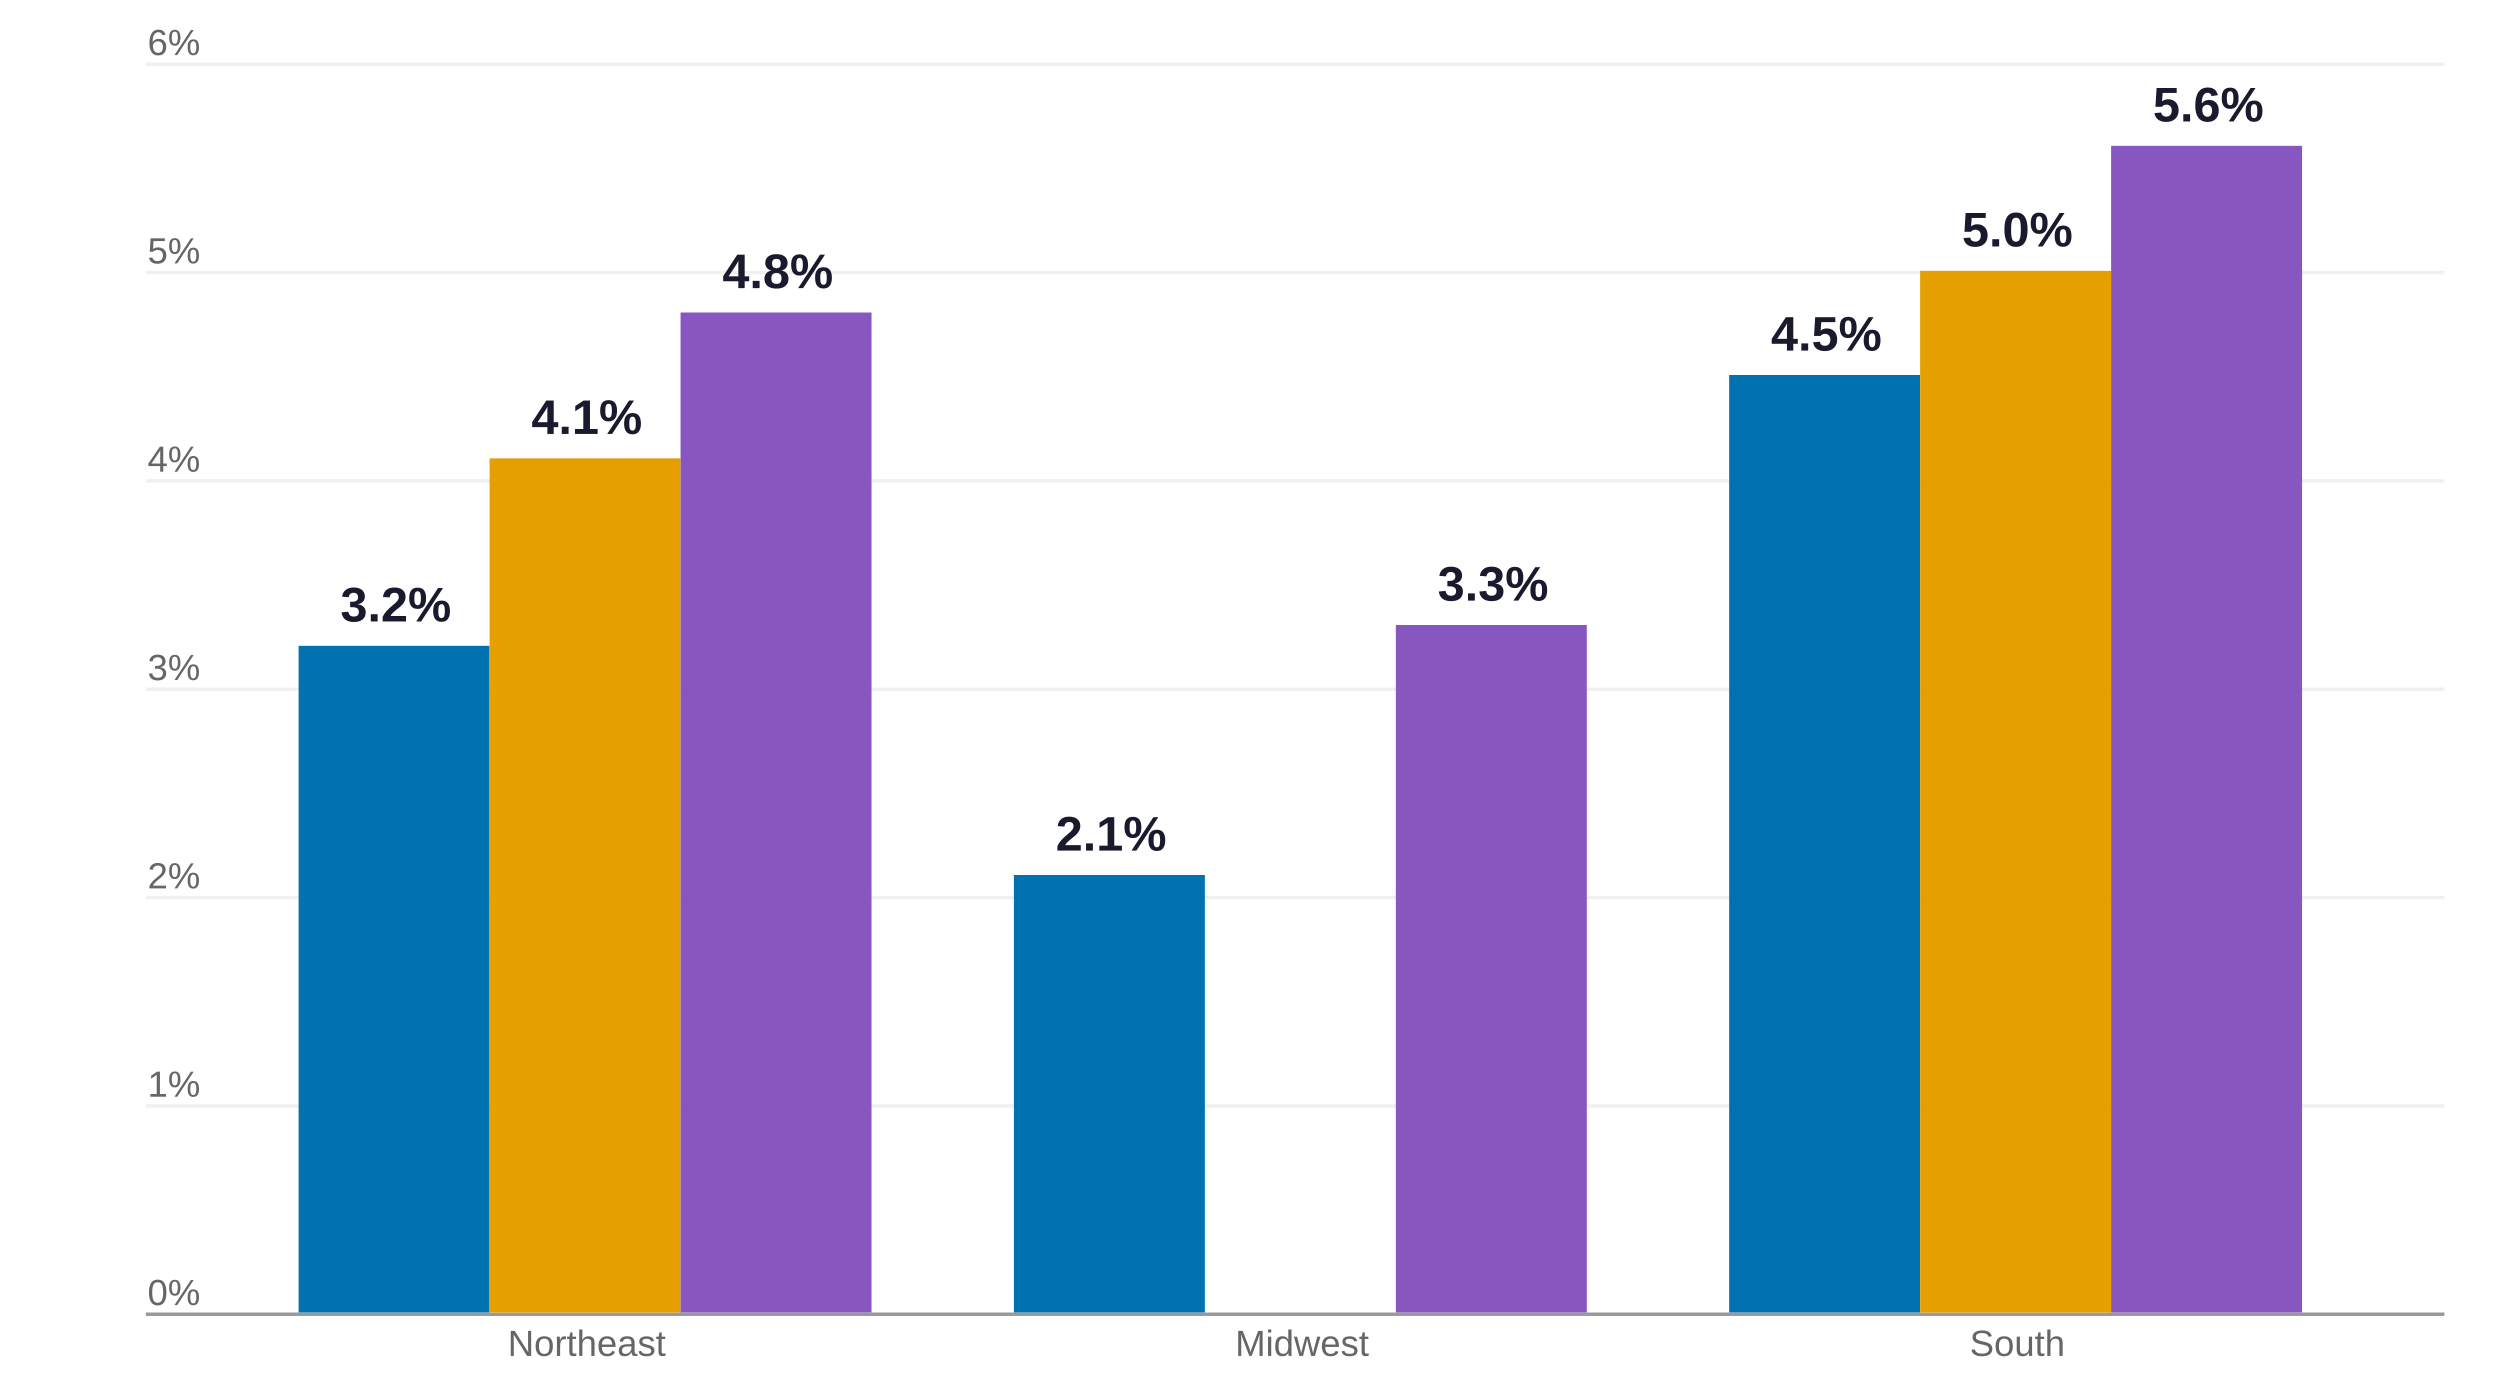
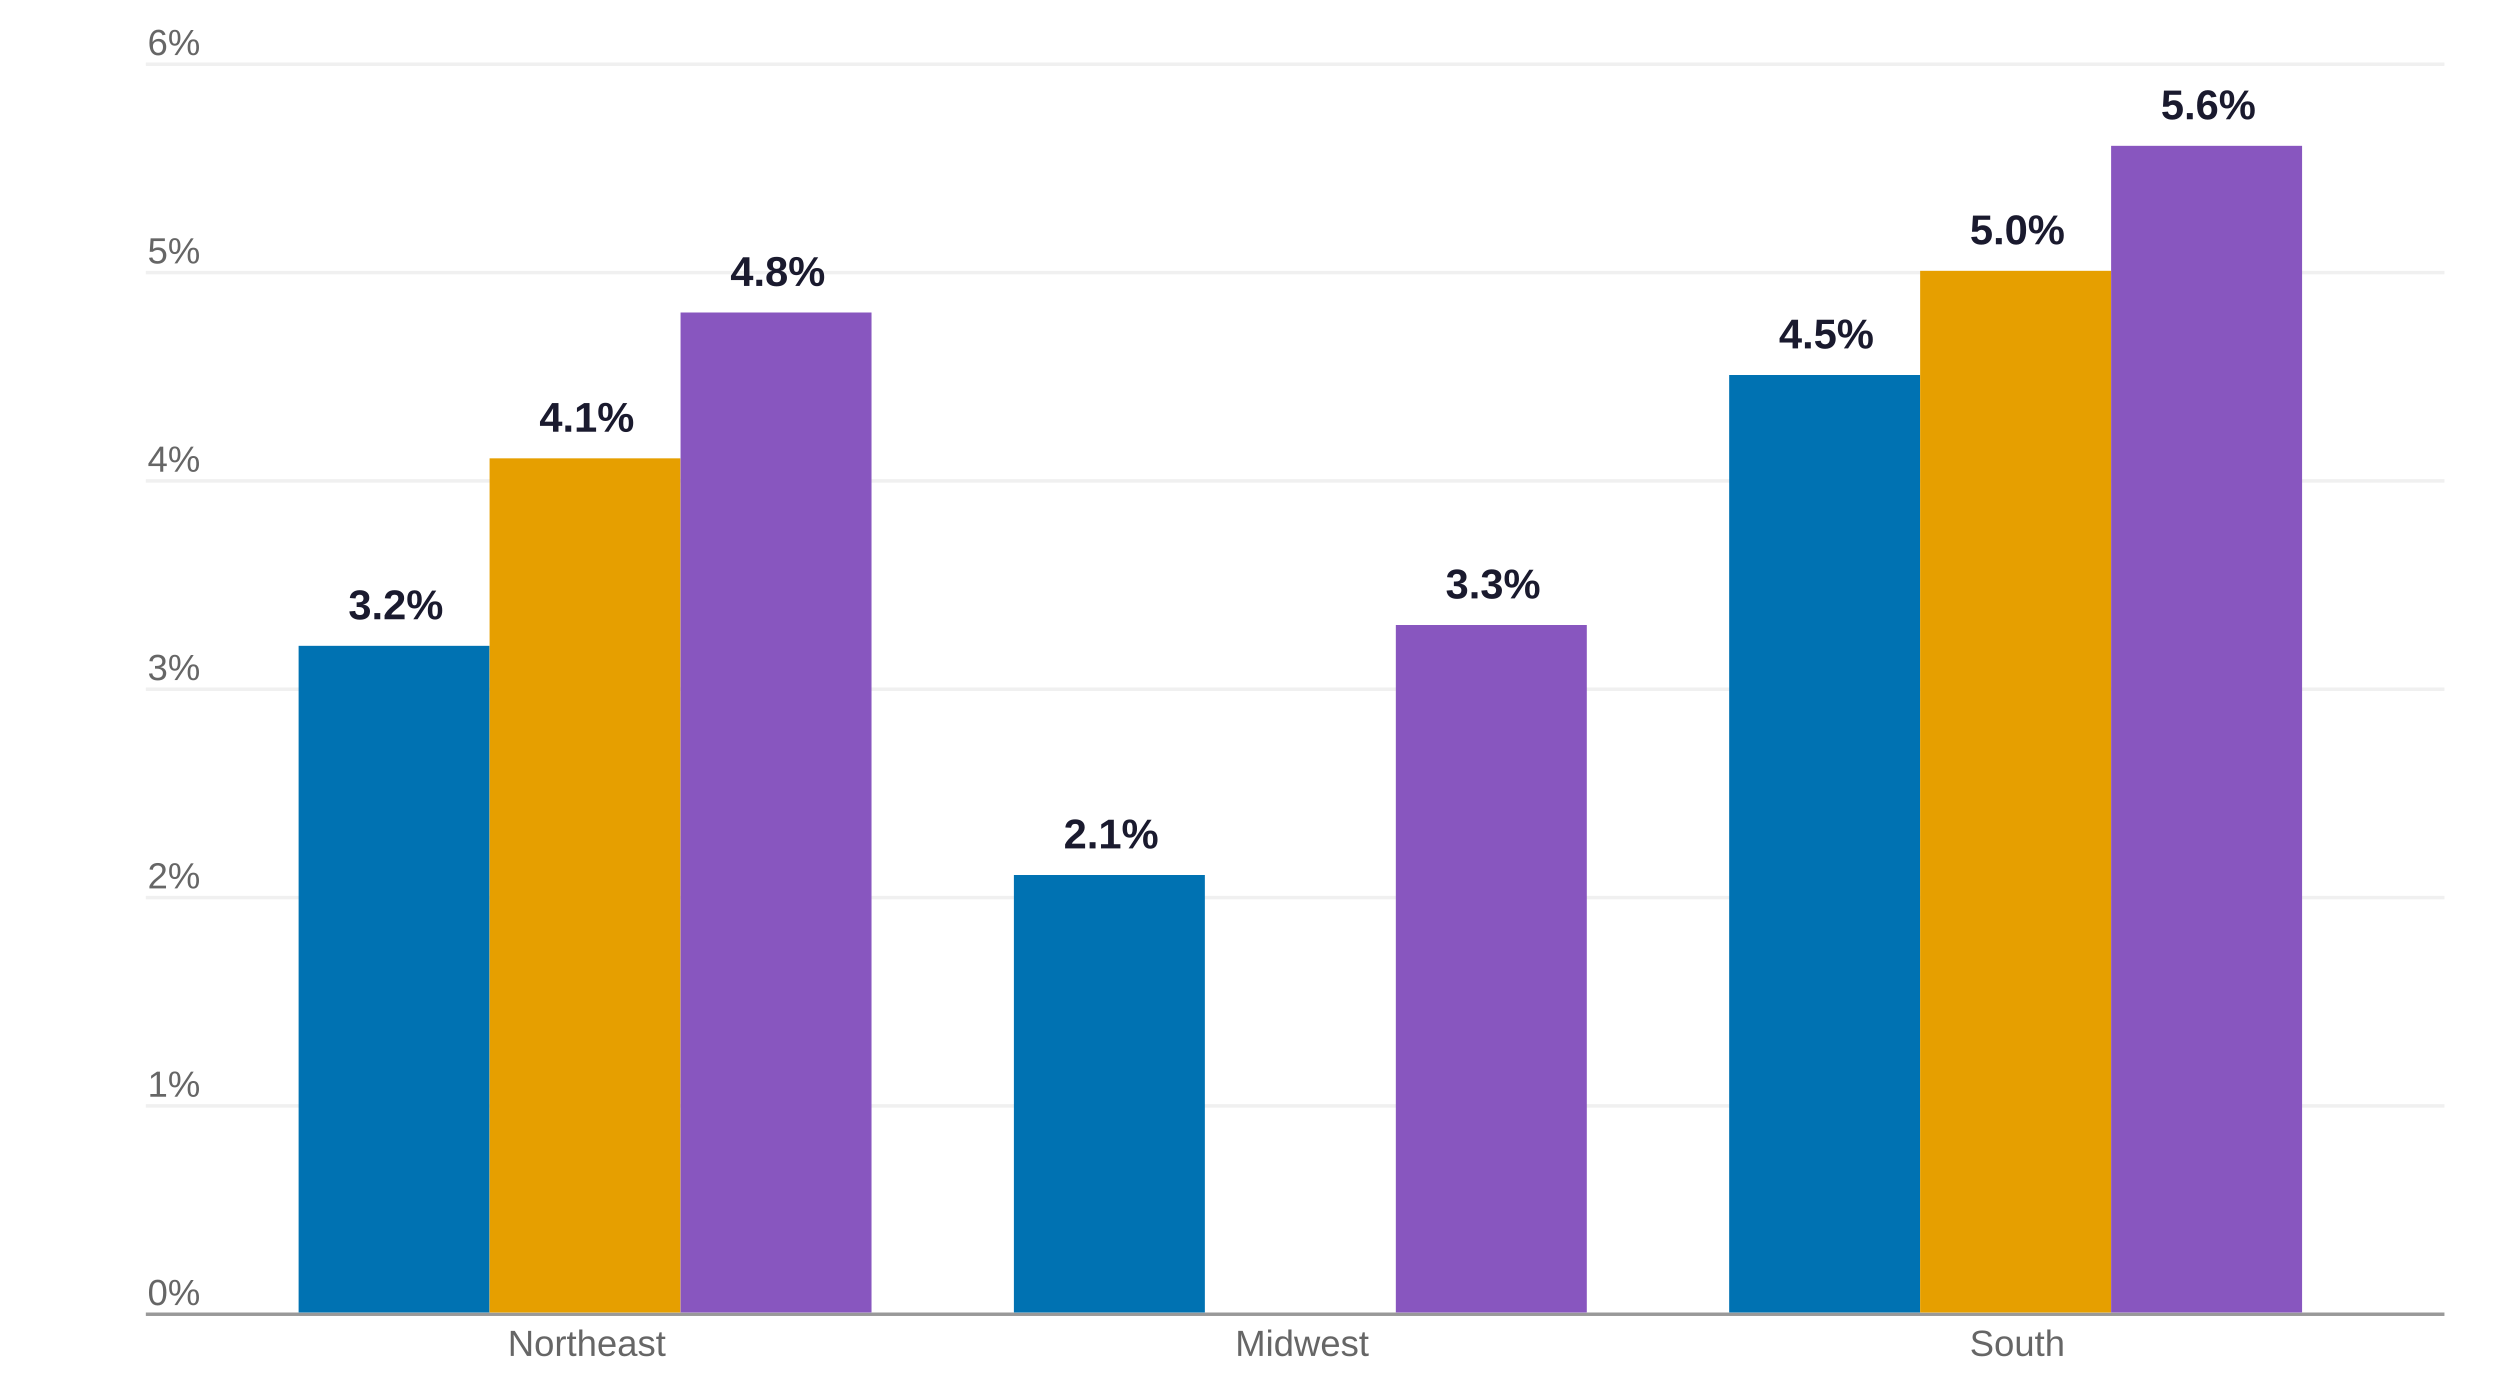
<svg class="tblchart" fill="currentColor" font-family="system-ui, sans-serif" font-size="10" text-anchor="middle" width="720" height="400" viewBox="0 0 720 400" style="background: transparent; color: rgb(74, 74, 74); font-family: Figtree, &quot;Source Sans 3&quot;, system-ui, -apple-system, &quot;Segoe UI&quot;, Arial, sans-serif; font-size: 10.5px; overflow: visible;" data-margin-left="44" data-margin-right="16" data-margin-top="18" data-margin-bottom="22">
  <style>:where(.tblchart) {
  --plot-background: white;
  display: block;
  height: auto;
  height: intrinsic;
  max-width: 100%;
}
:where(.tblchart text),
:where(.tblchart tspan) {
  white-space: pre;
}</style>
  <g aria-label="rule" transform="translate(0,0.5)">
    <g class="tbl-gridline" stroke="#F0F0F0" transform="translate(42,0)">
      <line x1="0" x2="662" y1="318" y2="318" />
      <line x1="0" x2="662" y1="258" y2="258" />
      <line x1="0" x2="662" y1="198" y2="198" />
      <line x1="0" x2="662" y1="138" y2="138" />
      <line x1="0" x2="662" y1="78" y2="78" />
      <line x1="0" x2="662" y1="18" y2="18" />
    </g>
  </g>
  <g aria-label="text" transform="translate(-43.5,-5.5)">
    <g class="tbl-y-tick-label" fill="#666666" text-anchor="start" font-size="10.5" font-weight="500" transform="translate(42,0)">
      <text y="0.32em" transform="translate(44,378)">0%</text>
      <text y="0.32em" transform="translate(44,318)">1%</text>
      <text y="0.32em" transform="translate(44,258)">2%</text>
      <text y="0.32em" transform="translate(44,198)">3%</text>
      <text y="0.32em" transform="translate(44,138)">4%</text>
      <text y="0.32em" transform="translate(44,78)">5%</text>
      <text y="0.32em" transform="translate(44,18)">6%</text>
    </g>
  </g>
  <g aria-label="text" transform="translate(0.5,12.5)">
    <g fill="#666666" font-size="10.5" font-weight="500" transform="translate(42,0)">
      <text transform="translate(126.5,378)">Northeast</text>
    </g>
    <g fill="#666666" font-size="10.5" font-weight="500" transform="translate(248,0)">
      <text transform="translate(126.5,378)">Midwest</text>
    </g>
    <g fill="#666666" font-size="10.5" font-weight="500" transform="translate(454,0)">
      <text transform="translate(126.5,378)">South</text>
    </g>
  </g>
  <g aria-label="rule" transform="translate(0,0.5)">
    <g class="tbl-zero-baseline" stroke="#999999" transform="translate(42,0)">
      <line x1="0" x2="662" y1="378" y2="378" />
    </g>
  </g>
  <g aria-label="bar">
    <g transform="translate(42,0)">
      <rect x="44" width="55" y="186" height="192" fill="#0072B2" data-series="2019" />
      <rect x="99" width="55" y="132" height="246" fill="#E69F00" data-series="2022" />
      <rect x="154" width="55" y="90" height="288" fill="#8856BF" data-series="2025" />
    </g>
    <g transform="translate(248,0)">
      <rect x="44" width="55" y="252" height="126" fill="#0072B2" data-series="2019" />
      <rect x="99" width="55" y="378" height="0" fill="#E69F00" data-series="2022" />
      <rect x="154" width="55" y="180" height="198" fill="#8856BF" data-series="2025" />
    </g>
    <g transform="translate(454,0)">
      <rect x="44" width="55" y="108" height="270" fill="#0072B2" data-series="2019" />
      <rect x="99" width="55" y="78" height="300" fill="#E69F00" data-series="2022" />
      <rect x="154" width="55" y="42" height="336" fill="#8856BF" data-series="2025" />
    </g>
  </g>
  <g aria-label="text" transform="translate(28,-11.5)">
-     <g fill="#1A1A2E" font-size="14" font-weight="700" transform="translate(42,0)">
+     <g fill="#1A1A2E" font-size="12" font-weight="700" transform="translate(42,0)">
      <text y="0.32em" transform="translate(44,186)">3.2%</text>
      <text y="0.32em" transform="translate(99,132)">4.1%</text>
      <text y="0.32em" transform="translate(154,90)">4.8%</text>
    </g>
-     <g fill="#1A1A2E" font-size="14" font-weight="700" transform="translate(248,0)">
+     <g fill="#1A1A2E" font-size="12" font-weight="700" transform="translate(248,0)">
      <text y="0.32em" transform="translate(44,252)">2.1%</text>
      <text y="0.32em" transform="translate(154,180)">3.3%</text>
    </g>
-     <g fill="#1A1A2E" font-size="14" font-weight="700" transform="translate(454,0)">
+     <g fill="#1A1A2E" font-size="12" font-weight="700" transform="translate(454,0)">
      <text y="0.32em" transform="translate(44,108)">4.5%</text>
      <text y="0.32em" transform="translate(99,78)">5.0%</text>
      <text y="0.32em" transform="translate(154,42)">5.6%</text>
    </g>
  </g>
</svg>
